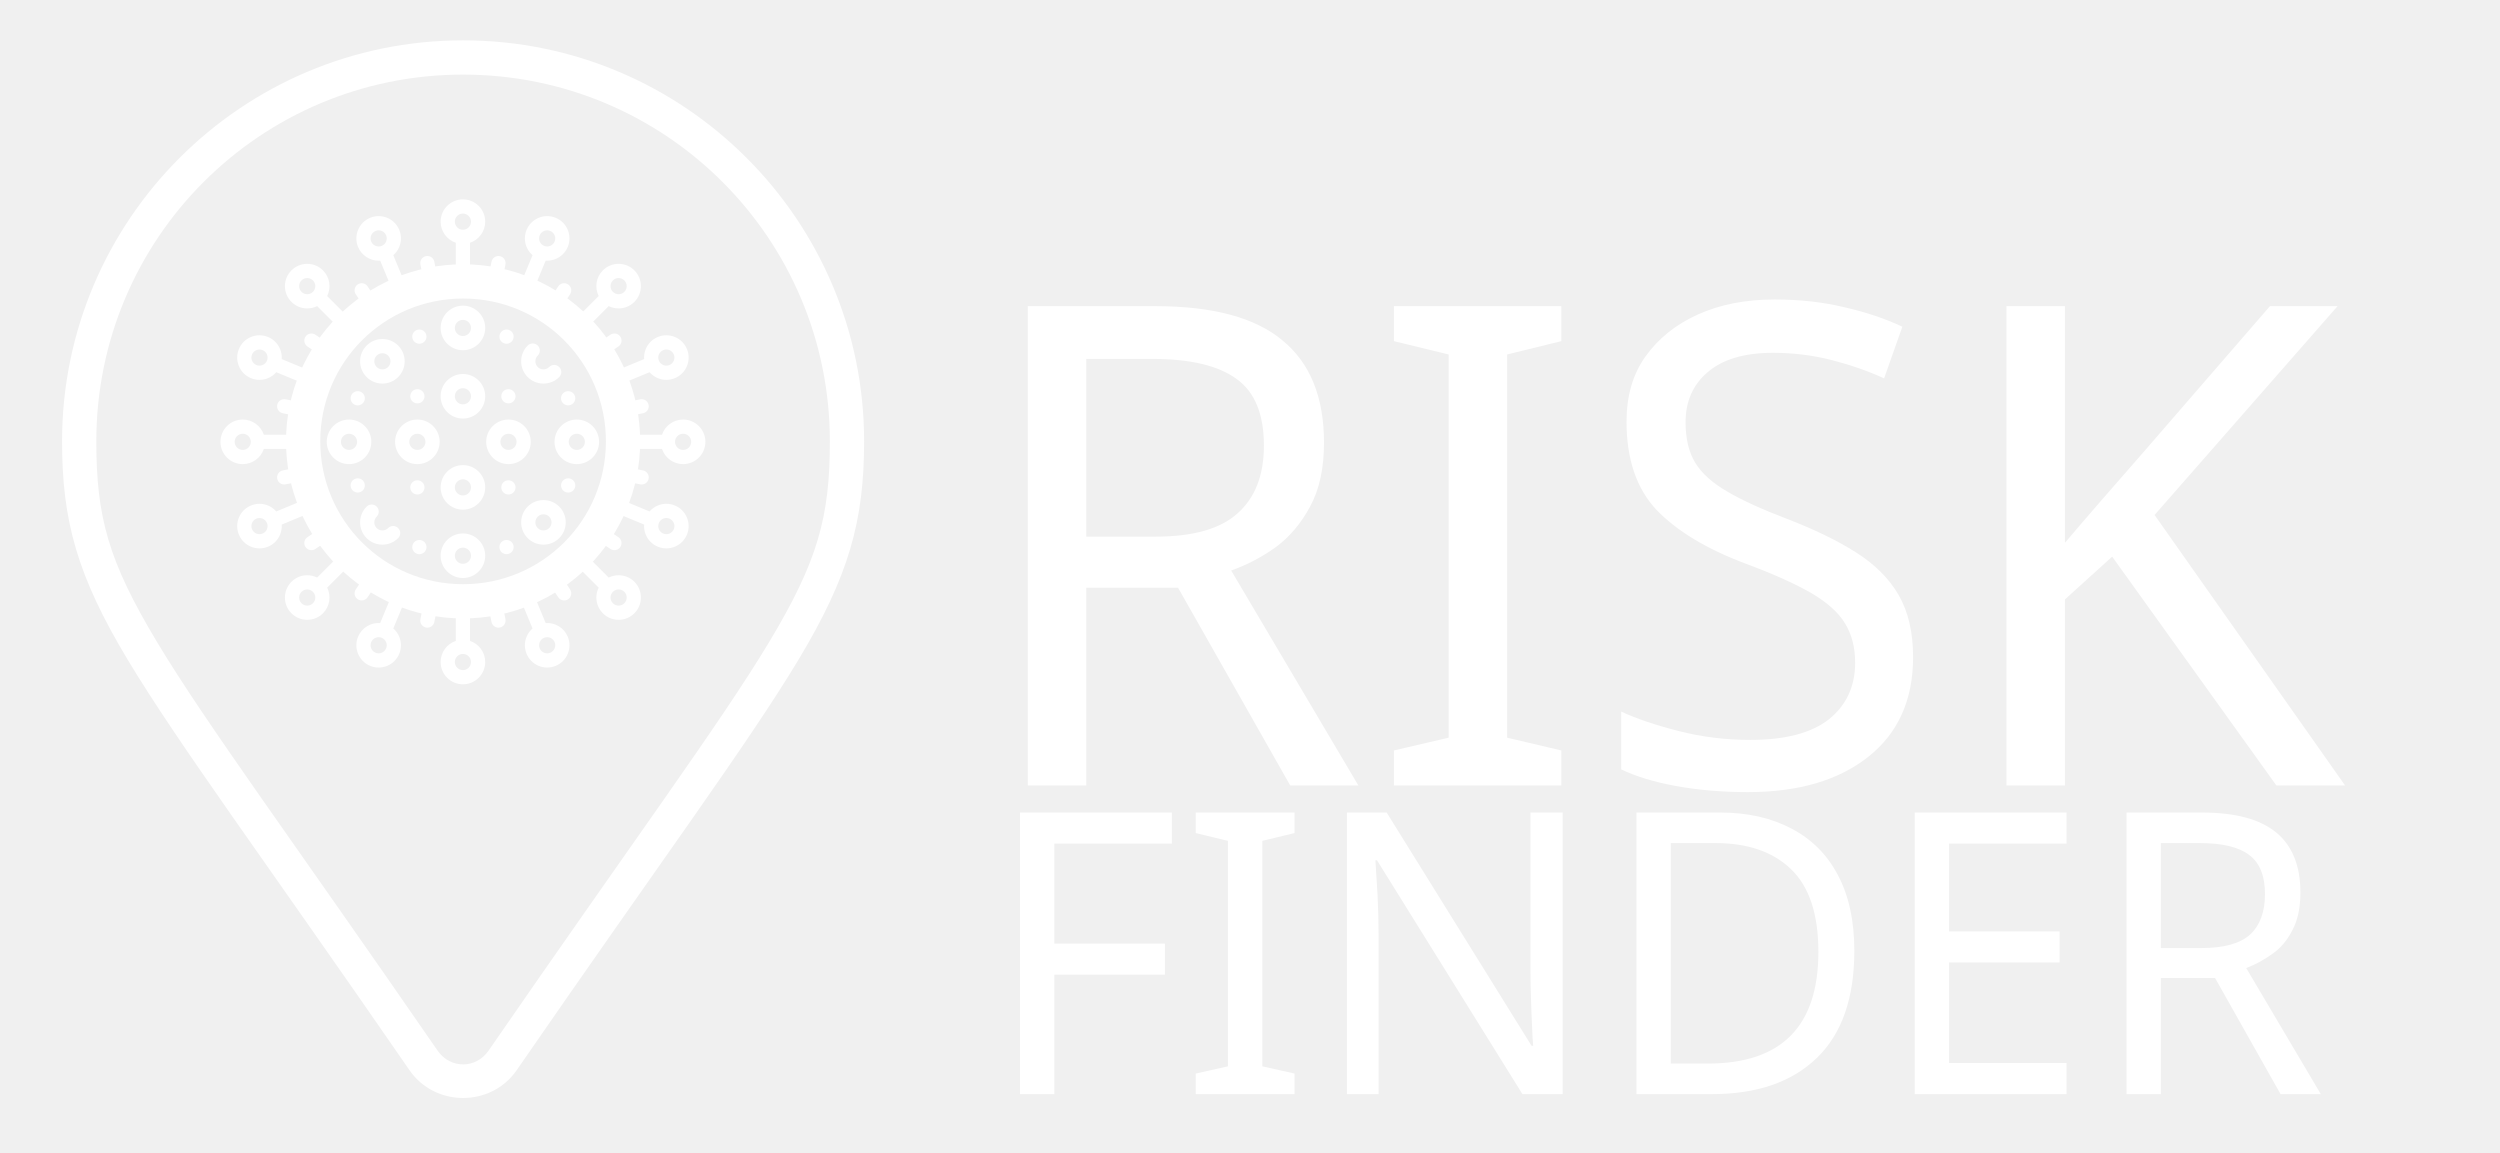
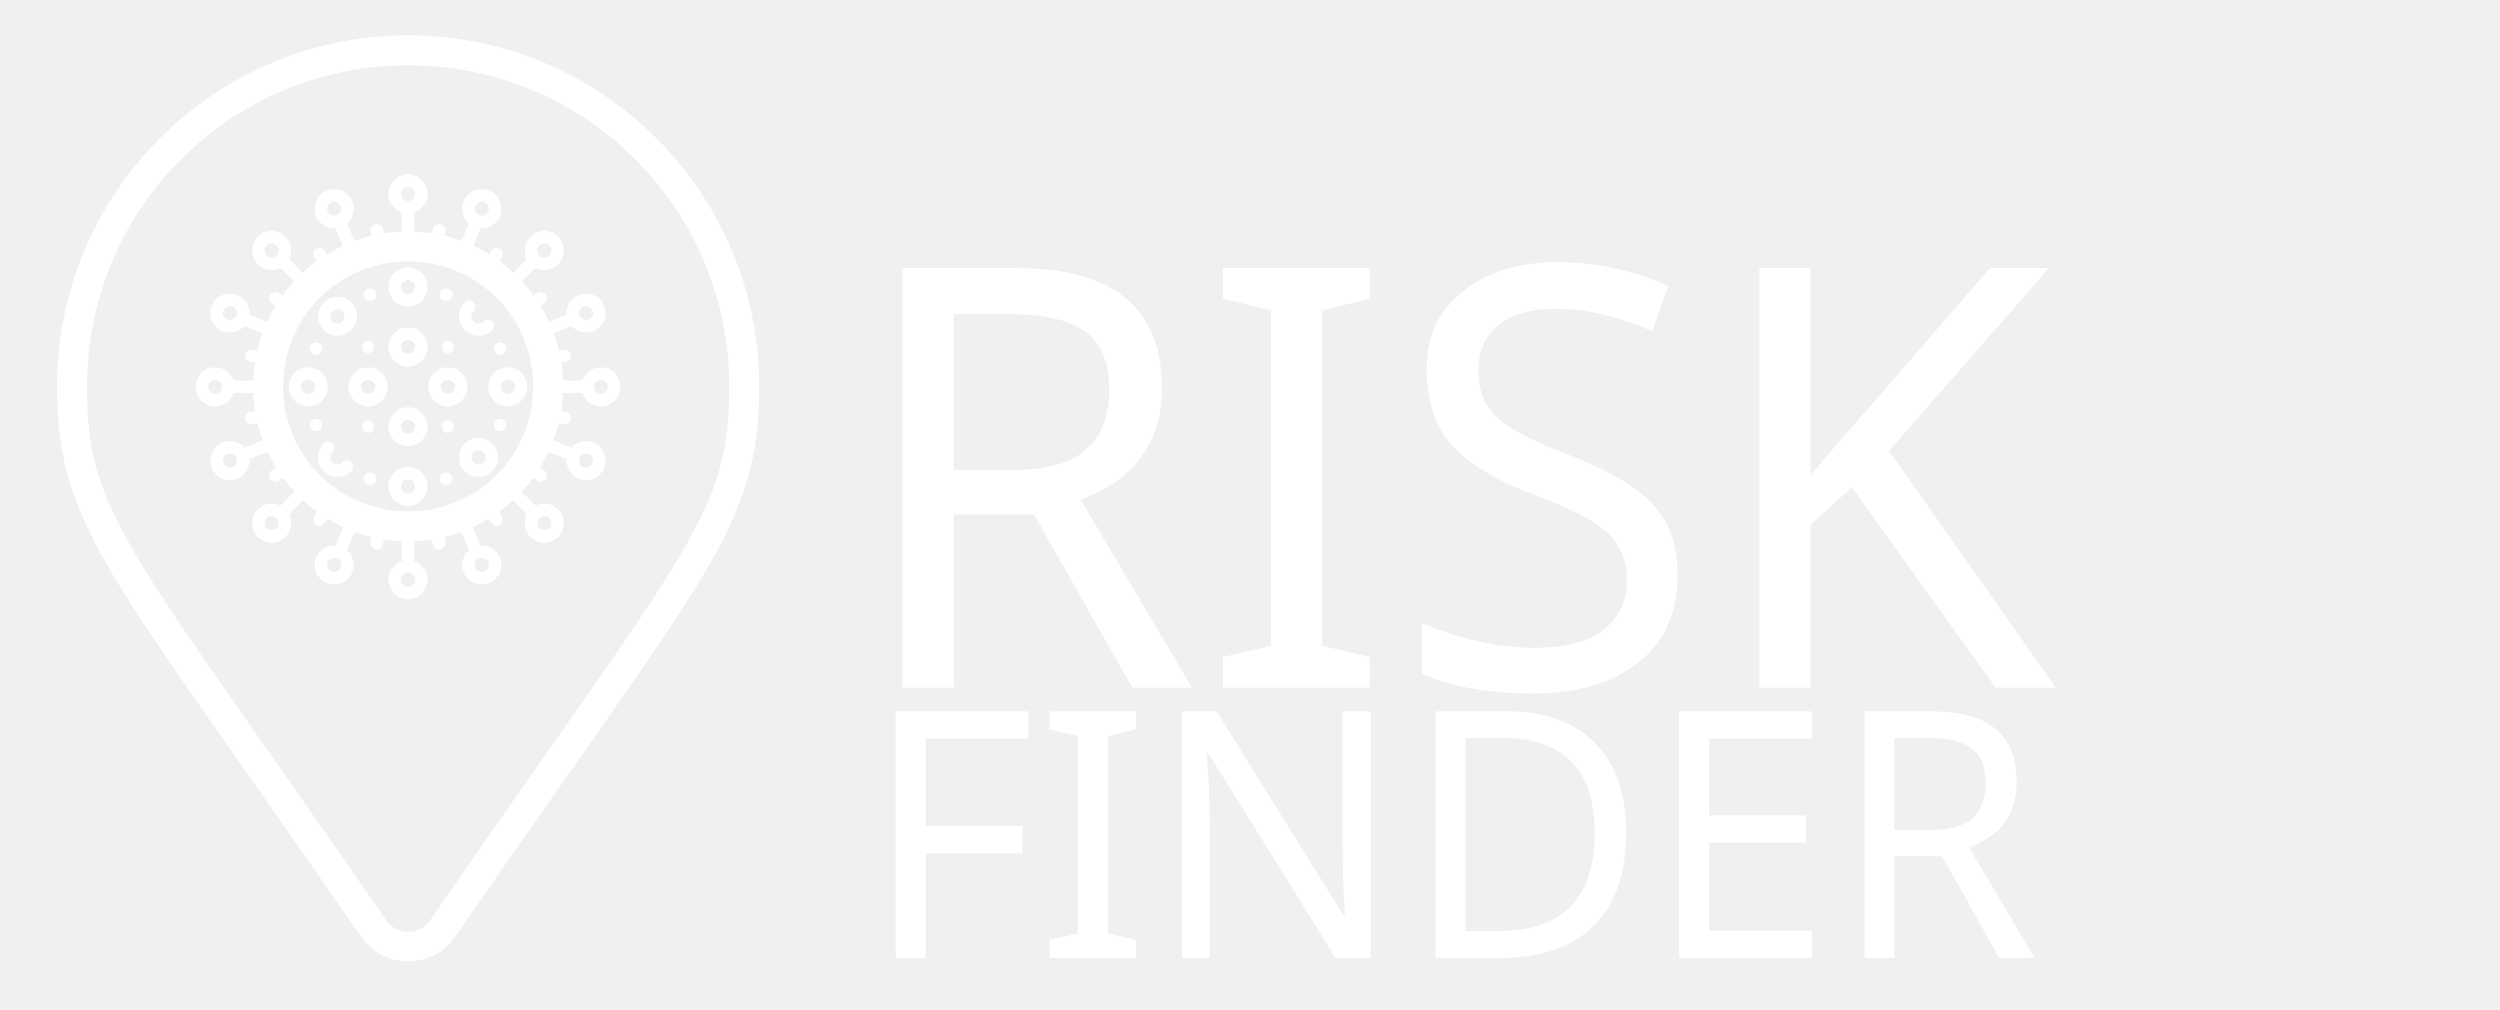
- <svg xmlns="http://www.w3.org/2000/svg" id="svg8" version="1.1" viewBox="0 0 70 33" height="32.425mm" width="70.306mm">
+ <svg xmlns="http://www.w3.org/2000/svg" id="svg8" version="1.1" viewBox="0 0 80 33" height="32.425mm" width="80.306mm">
  <defs id="defs2">
    <clipPath id="clipPath1028" clipPathUnits="userSpaceOnUse">
      <rect y="10.487" x="4.276" height="263.528" width="210.074" id="rect1030" style="display:inline;opacity:1;fill:none;fill-opacity:1;stroke:#ffffff;stroke-width:7;stroke-linecap:square;stroke-linejoin:round;stroke-miterlimit:4;stroke-dasharray:none;stroke-opacity:1" />
    </clipPath>
    <clipPath id="clipPath1032" clipPathUnits="userSpaceOnUse">
      <rect y="10.487" x="4.276" height="263.528" width="210.074" id="rect1034" style="display:inline;opacity:1;fill:none;fill-opacity:1;stroke:#ffffff;stroke-width:7;stroke-linecap:square;stroke-linejoin:round;stroke-miterlimit:4;stroke-dasharray:none;stroke-opacity:1" />
    </clipPath>
  </defs>
  <g transform="translate(-28.60184,-19.1984)" style="display:inline" id="layer2">
    <text id="text1080" y="36.669" x="60.76" style="font-style:normal;font-variant:normal;font-weight:normal;font-stretch:normal;font-size:10.583px;line-height:1.25;font-family:sans-serif;-inkscape-font-specification:sans-serif;letter-spacing:0px;word-spacing:0px;fill:#000000;fill-opacity:1;stroke:none;stroke-width:0.265" xml:space="preserve">
      <tspan style="font-style:normal;font-variant:normal;font-weight:normal;font-stretch:normal;font-family:sans-serif;-inkscape-font-specification:sans-serif;stroke-width:0.265" y="46.324" x="60.76" id="tspan1078" />
    </text>
    <text id="text1116" y="55.662" x="62.272" style="font-style:normal;font-variant:normal;font-weight:normal;font-stretch:normal;font-size:10.583px;line-height:1.25;font-family:Tapioca;-inkscape-font-specification:Tapioca;letter-spacing:0px;word-spacing:0px;fill:#000000;fill-opacity:1;stroke:none;stroke-width:0.265" xml:space="preserve">
      <tspan style="stroke-width:0.265" y="64.923" x="62.272" id="tspan1114" />
    </text>
  </g>
  <g id="layer5">
    <text transform="matrix(0.9829615,0,0,1.017334,-28.60184,-19.1984)" id="text1084-2" y="40.972" x="56.405" style="font-style:normal;font-variant:normal;font-weight:normal;font-stretch:normal;font-size:11.795px;line-height:1.25;font-family:Tapioca;-inkscape-font-specification:Tapioca;letter-spacing:0px;word-spacing:0px;display:inline;fill:#000000;fill-opacity:1;stroke:none;stroke-width:0.295" xml:space="preserve">
      <tspan style="font-style:normal;font-variant:normal;font-weight:normal;font-stretch:normal;font-size:18.872px;font-family:Calibri;-inkscape-font-specification:Calibri;fill:#ffffff;stroke-width:0.295" y="40.972" x="56.405" id="tspan1082-4">RISK</tspan>
    </text>
    <text transform="matrix(0.9829615,0,0,1.017334,-28.60184,-19.1984)" id="text1084-2-6" y="49.653" x="56.93" style="font-style:normal;font-variant:normal;font-weight:normal;font-stretch:normal;font-size:6.934px;line-height:1.25;font-family:Tapioca;-inkscape-font-specification:Tapioca;letter-spacing:0px;word-spacing:0px;display:inline;fill:#000000;fill-opacity:1;stroke:none;stroke-width:0.173" xml:space="preserve">
      <tspan style="font-style:normal;font-variant:normal;font-weight:300;font-stretch:normal;font-size:11.095px;font-family:Calibri;-inkscape-font-specification:'Calibri Light';fill:#ffffff;stroke-width:0.173" y="49.653" x="56.93" id="tspan1082-4-6">FINDER</tspan>
    </text>
  </g>
  <g transform="translate(-28.60184,-19.1984)" style="display:inline" id="layer3">
    <path transform="matrix(0.1400344,0,0,0.1400344,26.32991,16.07398)" clip-path="url(#clipPath1032)" id="path917" d="m 105.328,30.559 c -45.225,0 -81.963,36.738 -81.963,81.963 0,16.224 3.082,27.45 13.434,44.662 10.351,17.212 27.921,40.871 57.584,83.873 l 0.002,0.004 0.002,0.002 c 5.226,7.549 16.657,7.549 21.883,0 l 0.002,-0.002 0.002,-0.004 c 29.663,-43.002 47.233,-66.661 57.584,-83.873 10.351,-17.212 13.434,-28.438 13.434,-44.662 0,-45.225 -36.738,-81.963 -81.963,-81.963 z m 0,7 c 41.442,0 74.963,33.521 74.963,74.963 0,15.411 -2.428,24.421 -12.432,41.055 -10.003,16.633 -27.633,40.428 -57.346,83.502 -2.566,3.707 -7.799,3.707 -10.367,0.004 -3.7e-4,-5.5e-4 3.8e-4,-0.001 0,-0.002 -8.6e-4,-0.001 -0.003,-7.1e-4 -0.004,-0.002 C 70.431,194.005 52.802,170.21 42.799,153.576 32.795,136.942 30.365,127.933 30.365,112.521 c 0,-41.442 33.521,-74.963 74.963,-74.963 z m 0,38.77 c -19.947,0 -36.191,16.246 -36.191,36.193 0,19.947 16.244,36.191 36.191,36.191 19.947,0 36.193,-16.244 36.193,-36.191 0,-19.947 -16.246,-36.193 -36.193,-36.193 z m 0,7 c 16.164,0 29.193,13.029 29.193,29.193 0,16.164 -13.029,29.191 -29.193,29.191 -16.164,0 -29.191,-13.027 -29.191,-29.191 0,-16.164 13.027,-29.193 29.191,-29.193 z" style="color:#000000;font-style:normal;font-variant:normal;font-weight:normal;font-stretch:normal;font-size:medium;line-height:normal;font-family:sans-serif;font-variant-ligatures:normal;font-variant-position:normal;font-variant-caps:normal;font-variant-numeric:normal;font-variant-alternates:normal;font-feature-settings:normal;text-indent:0;text-align:start;text-decoration:none;text-decoration-line:none;text-decoration-style:solid;text-decoration-color:#000000;letter-spacing:normal;word-spacing:normal;text-transform:none;writing-mode:lr-tb;direction:ltr;text-orientation:mixed;dominant-baseline:auto;baseline-shift:baseline;text-anchor:start;white-space:normal;shape-padding:0;clip-rule:nonzero;display:inline;overflow:visible;visibility:visible;opacity:1;isolation:auto;mix-blend-mode:normal;color-interpolation:sRGB;color-interpolation-filters:linearRGB;solid-color:#000000;solid-opacity:1;vector-effect:none;fill:#ffffff;fill-opacity:1;fill-rule:nonzero;stroke:none;stroke-width:7;stroke-linecap:butt;stroke-linejoin:miter;stroke-miterlimit:4;stroke-dasharray:none;stroke-dashoffset:0;stroke-opacity:1;color-rendering:auto;image-rendering:auto;shape-rendering:auto;text-rendering:auto;enable-background:accumulate" />
  </g>
  <g transform="translate(-28.60184,-19.1984)" style="display:inline" id="layer1">
    <g style="fill:#ffffff;stroke:#ffffff;stroke-width:0;stroke-miterlimit:4;stroke-dasharray:none;stroke-opacity:1" transform="matrix(0.02710923,0,0,0.02710923,34.13473,24.90417)" id="g865">
      <path style="fill:#ffffff;stroke:#ffffff;stroke-width:0;stroke-miterlimit:4;stroke-dasharray:none;stroke-opacity:1" d="m 256,112.226 c -12.976,0 -23.532,10.557 -23.532,23.532 0,12.975 10.556,23.532 23.532,23.532 12.976,0 23.532,-10.557 23.532,-23.532 0,-12.975 -10.556,-23.532 -23.532,-23.532 z m 0,32.064 c -4.705,0 -8.532,-3.827 -8.532,-8.532 0,-4.704 3.828,-8.532 8.532,-8.532 4.704,0 8.532,3.828 8.532,8.532 0,4.705 -3.827,8.532 -8.532,8.532 z" id="path815" />
      <path style="fill:#ffffff;stroke:#ffffff;stroke-width:0;stroke-miterlimit:4;stroke-dasharray:none;stroke-opacity:1" d="m 256,352.71 c -12.976,0 -23.532,10.557 -23.532,23.532 0,12.975 10.557,23.532 23.532,23.532 12.975,0 23.532,-10.557 23.532,-23.532 0,-12.975 -10.556,-23.532 -23.532,-23.532 z m 0,32.064 c -4.705,0 -8.532,-3.828 -8.532,-8.532 0,-4.705 3.828,-8.532 8.532,-8.532 4.704,0 8.532,3.827 8.532,8.532 0,4.704 -3.827,8.532 -8.532,8.532 z" id="path817" />
      <path style="fill:#ffffff;stroke:#ffffff;stroke-width:0;stroke-miterlimit:4;stroke-dasharray:none;stroke-opacity:1" d="m 466.168,263.5 c 3.139,9.308 11.946,16.032 22.3,16.032 12.975,0 23.532,-10.556 23.532,-23.532 0,-12.976 -10.557,-23.532 -23.532,-23.532 -10.354,0 -19.16,6.724 -22.3,16.032 H 431.66 c -0.277,-6.542 -0.9,-13.025 -1.886,-19.419 l 16.38,-3.258 c 4.062,-0.809 6.701,-4.757 5.893,-8.819 -0.808,-4.062 -4.758,-6.701 -8.819,-5.893 l -16.382,3.258 c -1.542,-6.343 -3.434,-12.575 -5.659,-18.674 l 31.86,-13.197 c 2.356,2.707 5.308,4.867 8.72,6.28 2.904,1.203 5.954,1.804 9.005,1.804 3.051,0 6.102,-0.602 9.005,-1.804 5.807,-2.405 10.331,-6.928 12.736,-12.735 2.406,-5.808 2.405,-12.204 0,-18.011 -2.405,-5.808 -6.928,-10.33 -12.735,-12.736 -5.808,-2.405 -12.204,-2.405 -18.011,0 -5.807,2.406 -10.33,6.928 -12.735,12.736 -1.413,3.412 -1.973,7.027 -1.725,10.607 l -31.851,13.193 c -2.745,-5.903 -5.816,-11.648 -9.201,-17.21 l 13.877,-9.272 c 3.444,-2.302 4.37,-6.959 2.069,-10.403 -2.301,-3.444 -6.958,-4.37 -10.403,-2.069 l -13.886,9.279 c -3.835,-5.237 -7.965,-10.273 -12.383,-15.081 l 24.378,-24.378 c 3.214,1.601 6.777,2.453 10.473,2.453 6.286,0 12.195,-2.448 16.64,-6.892 4.445,-4.445 6.893,-10.354 6.893,-16.64 0,-6.286 -2.448,-12.195 -6.893,-16.64 -4.444,-4.444 -10.354,-6.893 -16.64,-6.893 -6.285,0 -12.195,2.448 -16.64,6.893 -7.319,7.32 -8.78,18.294 -4.422,27.095 l -24.391,24.391 c -4.767,-4.374 -9.809,-8.496 -15.093,-12.366 l 9.287,-13.898 c 2.301,-3.444 1.375,-8.102 -2.069,-10.403 -3.444,-2.301 -8.102,-1.375 -10.403,2.069 0,0 -13.231,19.706 -13.393,19.947 -2.303,3.443 -1.38,8.101 2.063,10.404 44.784,29.962 71.52,79.974 71.52,133.779 0,88.687 -72.152,160.839 -160.839,160.839 C 167.313,416.836 95.161,344.687 95.161,256 95.161,167.313 167.313,95.161 256,95.161 c 21.328,0 42.042,4.105 61.565,12.202 3.813,1.581 8.184,-0.218 9.783,-4.018 h 10e-4 L 343.356,64.7 c 0.526,0.036 1.051,0.06 1.574,0.06 9.238,0 18.022,-5.475 21.772,-14.527 4.965,-11.988 -0.748,-25.781 -12.736,-30.746 -5.807,-2.405 -12.203,-2.406 -18.011,0 -5.807,2.406 -10.33,6.928 -12.735,12.735 -2.405,5.807 -2.406,12.204 0,18.011 1.413,3.412 3.574,6.364 6.281,8.72 L 316.314,90.79 c -6.133,-2.242 -12.363,-4.132 -18.678,-5.667 l 3.252,-16.351 c 0.808,-4.062 -1.83,-8.011 -5.893,-8.819 -4.063,-0.807 -8.011,1.831 -8.819,5.893 l -3.255,16.364 c -6.406,-0.983 -12.885,-1.611 -19.422,-1.883 V 45.832 c 9.308,-3.14 16.032,-11.946 16.032,-22.3 C 279.532,10.557 268.976,0 256,0 c -12.976,0 -23.532,10.557 -23.532,23.532 0,10.354 6.724,19.16 16.032,22.3 v 34.5 c -6.571,0.277 -13.052,0.906 -19.42,1.889 l -3.257,-16.374 c -0.808,-4.062 -4.756,-6.7 -8.819,-5.893 -4.063,0.808 -6.701,4.756 -5.893,8.819 l 3.258,16.381 c -6.365,1.551 -12.599,3.438 -18.673,5.662 L 182.498,58.954 c 2.707,-2.356 4.867,-5.308 6.281,-8.72 2.406,-5.808 2.405,-12.204 0,-18.011 -2.405,-5.808 -6.928,-10.33 -12.735,-12.736 -5.808,-2.405 -12.203,-2.405 -18.011,0 -11.988,4.965 -17.701,18.758 -12.736,30.747 3.75,9.053 12.533,14.527 21.772,14.527 0.523,0 1.048,-0.024 1.574,-0.06 l 13.207,31.884 c -5.915,2.762 -11.656,5.835 -17.191,9.214 l -9.308,-13.93 c -2.301,-3.444 -6.958,-4.37 -10.403,-2.069 -3.444,2.301 -4.37,6.959 -2.069,10.403 l 9.325,13.956 c -5.248,3.851 -10.277,7.982 -15.061,12.378 l -24.461,-24.461 c 4.359,-8.801 2.898,-19.775 -4.422,-27.095 -4.445,-4.444 -10.354,-6.893 -16.64,-6.893 -6.286,0 -12.195,2.448 -16.64,6.893 -4.445,4.445 -6.893,10.354 -6.893,16.64 0,6.286 2.448,12.195 6.893,16.64 4.444,4.445 10.354,6.893 16.64,6.893 3.696,0 7.258,-0.853 10.473,-2.453 l 24.443,24.443 c -4.396,4.784 -8.527,9.813 -12.378,15.062 l -13.955,-9.325 c -3.444,-2.301 -8.102,-1.375 -10.403,2.069 -2.301,3.444 -1.375,8.101 2.069,10.403 l 13.929,9.308 c -3.379,5.536 -6.452,11.276 -9.214,17.191 L 64.693,168.643 c 0.248,-3.58 -0.312,-7.195 -1.725,-10.607 -2.405,-5.808 -6.928,-10.33 -12.735,-12.736 -5.808,-2.406 -12.204,-2.405 -18.011,0 -5.807,2.406 -10.33,6.928 -12.735,12.735 -2.405,5.807 -2.406,12.204 0,18.011 2.405,5.807 6.929,10.33 12.736,12.735 2.903,1.203 5.955,1.804 9.005,1.804 3.05,0 6.102,-0.601 9.005,-1.804 3.412,-1.413 6.364,-3.574 8.72,-6.28 l 31.862,13.197 c -2.225,6.074 -4.111,12.309 -5.662,18.673 l -16.38,-3.258 c -4.066,-0.808 -8.011,1.83 -8.819,5.893 -0.808,4.063 1.83,8.011 5.893,8.819 l 16.374,3.257 c -0.982,6.367 -1.612,12.849 -1.889,19.42 h -34.5 C 42.693,239.194 33.886,232.47 23.532,232.47 10.557,232.468 0,243.024 0,256 c 0,12.976 10.557,23.532 23.532,23.532 10.354,0 19.16,-6.724 22.3,-16.032 h 34.5 c 0.277,6.571 0.906,13.053 1.889,19.42 l -16.374,3.257 c -4.062,0.809 -6.701,4.757 -5.893,8.819 0.71,3.569 3.843,6.038 7.348,6.038 0.485,0 0.978,-0.047 1.471,-0.146 l 16.38,-3.258 c 1.551,6.364 3.438,12.599 5.662,18.673 L 58.953,329.5 c -2.356,-2.707 -5.308,-4.867 -8.72,-6.28 -5.808,-2.405 -12.204,-2.405 -18.011,0 -5.807,2.405 -10.331,6.928 -12.736,12.735 -2.406,5.808 -2.405,12.204 0,18.011 2.405,5.808 6.928,10.33 12.735,12.736 2.904,1.203 5.955,1.804 9.006,1.804 3.05,0 6.102,-0.602 9.005,-1.804 5.807,-2.406 10.33,-6.928 12.735,-12.736 1.413,-3.412 1.973,-7.027 1.725,-10.607 L 96.583,330.15 c 2.762,5.915 5.835,11.655 9.214,17.191 l -13.929,9.307 c -3.444,2.302 -4.37,6.959 -2.069,10.403 1.446,2.164 3.822,3.334 6.243,3.334 1.432,0 2.88,-0.41 4.16,-1.265 l 13.955,-9.325 c 3.851,5.248 7.983,10.277 12.378,15.062 L 102.093,399.3 c -3.214,-1.601 -6.777,-2.453 -10.473,-2.453 -6.286,0 -12.195,2.448 -16.64,6.892 -4.445,4.445 -6.893,10.354 -6.893,16.64 0,6.286 2.448,12.195 6.893,16.64 4.444,4.444 10.354,6.893 16.64,6.893 6.285,0 12.195,-2.448 16.64,-6.893 7.319,-7.32 8.78,-18.294 4.422,-27.095 l 24.461,-24.461 c 4.784,4.396 9.813,8.527 15.061,12.378 l -9.325,13.956 c -2.301,3.444 -1.375,8.102 2.069,10.403 1.28,0.855 2.728,1.265 4.16,1.265 2.421,0 4.797,-1.17 6.243,-3.334 l 9.308,-13.93 c 5.536,3.379 11.277,6.452 17.191,9.214 L 168.643,447.3 c -9.8,-0.661 -19.383,4.901 -23.345,14.466 -4.965,11.988 0.748,25.781 12.736,30.746 2.904,1.203 5.954,1.804 9.005,1.804 3.05,0 6.102,-0.602 9.005,-1.804 5.807,-2.406 10.33,-6.928 12.735,-12.735 2.405,-5.807 2.406,-12.204 0,-18.011 -1.413,-3.412 -3.574,-6.364 -6.281,-8.72 l 13.198,-31.862 c 6.074,2.224 12.309,4.111 18.673,5.662 l -3.258,16.381 c -0.808,4.062 1.83,8.011 5.893,8.819 0.494,0.098 0.986,0.146 1.471,0.146 3.505,0 6.638,-2.47 7.348,-6.039 l 3.257,-16.374 c 6.367,0.982 12.849,1.611 19.42,1.889 v 34.5 c -9.308,3.14 -16.032,11.946 -16.032,22.3 0,12.975 10.556,23.532 23.532,23.532 12.976,0 23.532,-10.557 23.532,-23.532 0,-10.354 -6.724,-19.16 -16.032,-22.3 v -34.5 c 6.571,-0.277 13.052,-0.906 19.42,-1.889 l 3.257,16.374 c 0.71,3.569 3.843,6.039 7.348,6.039 0.485,0 0.977,-0.047 1.471,-0.146 4.063,-0.808 6.701,-4.756 5.893,-8.819 l -3.258,-16.381 c 6.365,-1.551 12.599,-3.438 18.673,-5.662 l 13.198,31.862 c -2.707,2.356 -4.867,5.308 -6.281,8.72 -2.406,5.808 -2.405,12.204 0,18.011 2.405,5.808 6.928,10.33 12.735,12.736 2.904,1.203 5.955,1.804 9.005,1.804 3.05,0 6.102,-0.602 9.005,-1.804 11.988,-4.965 17.701,-18.758 12.736,-30.747 -3.963,-9.565 -13.545,-15.129 -23.346,-14.467 l -13.207,-31.884 c 5.915,-2.762 11.656,-5.835 17.191,-9.214 l 9.308,13.93 c 1.446,2.164 3.822,3.334 6.243,3.334 1.432,0 2.88,-0.409 4.16,-1.265 3.444,-2.301 4.37,-6.959 2.069,-10.403 l -9.325,-13.956 c 5.248,-3.851 10.277,-7.982 15.061,-12.378 l 24.461,24.461 c -4.359,8.801 -2.898,19.775 4.421,27.095 4.445,4.444 10.354,6.893 16.64,6.893 6.286,0 12.195,-2.448 16.64,-6.893 4.445,-4.445 6.893,-10.354 6.893,-16.64 0,-6.286 -2.448,-12.195 -6.893,-16.64 -4.444,-4.445 -10.354,-6.893 -16.64,-6.893 -3.696,0 -7.258,0.853 -10.473,2.453 l -24.443,-24.443 c 4.396,-4.784 8.527,-9.813 12.378,-15.062 l 13.955,9.325 c 1.28,0.855 2.728,1.265 4.16,1.265 2.421,0 4.797,-1.17 6.243,-3.334 2.301,-3.444 1.375,-8.101 -2.069,-10.403 L 406.2,347.34 c 3.379,-5.536 6.452,-11.277 9.214,-17.191 l 31.891,13.209 c -0.248,3.58 0.312,7.195 1.725,10.607 2.405,5.808 6.928,10.33 12.735,12.736 2.904,1.203 5.955,1.804 9.005,1.804 3.051,0 6.102,-0.602 9.006,-1.804 5.807,-2.406 10.33,-6.928 12.735,-12.735 2.405,-5.807 2.406,-12.204 0,-18.011 -2.405,-5.807 -6.929,-10.33 -12.736,-12.735 -5.807,-2.406 -12.203,-2.406 -18.011,0 -3.412,1.413 -6.364,3.574 -8.72,6.28 l -31.862,-13.197 c 2.225,-6.074 4.111,-12.309 5.662,-18.673 l 16.38,3.258 c 0.494,0.099 0.986,0.146 1.471,0.146 3.505,0 6.638,-2.47 7.348,-6.038 0.808,-4.062 -1.83,-8.011 -5.893,-8.819 l -16.374,-3.257 c 0.982,-6.367 1.612,-12.849 1.889,-19.42 z m -3.279,-99.727 c 0.873,-2.105 2.512,-3.746 4.618,-4.618 1.053,-0.436 2.159,-0.654 3.265,-0.654 1.106,0 2.212,0.218 3.266,0.654 2.105,0.872 3.745,2.512 4.617,4.618 0.873,2.105 0.873,4.425 0,6.53 -0.872,2.105 -2.512,3.745 -4.618,4.617 -2.105,0.872 -4.424,0.873 -6.53,0 -2.105,-0.872 -3.745,-2.512 -4.617,-4.617 -0.873,-2.105 -0.873,-4.424 -10e-4,-6.53 z M 159.156,44.493 c -1.8,-4.347 0.271,-9.348 4.618,-11.148 1.053,-0.436 2.159,-0.654 3.265,-0.654 1.106,0 2.212,0.218 3.265,0.654 2.105,0.873 3.745,2.512 4.617,4.618 0.873,2.105 0.873,4.425 0,6.53 -0.872,2.104 -2.511,3.744 -4.616,4.616 h -0.001 c -0.001,10e-4 -0.002,10e-4 -0.002,10e-4 -4.346,1.801 -9.346,-0.271 -11.146,-4.617 z m 177.923,-6.531 c 0.872,-2.105 2.512,-3.745 4.617,-4.618 1.053,-0.436 2.159,-0.654 3.265,-0.654 1.106,0 2.212,0.218 3.265,0.654 4.347,1.8 6.418,6.801 4.618,11.147 -1.8,4.346 -6.8,6.417 -11.146,4.619 0,0 -10e-4,0 -0.002,-10e-4 0,0 -0.001,0 -0.002,0 -2.104,-0.873 -3.743,-2.512 -4.616,-4.617 -0.871,-2.104 -0.871,-4.424 0.001,-6.53 z M 256,15 c 4.705,0 8.532,3.828 8.532,8.532 0,4.704 -3.828,8.532 -8.532,8.532 -4.704,0 -8.532,-3.828 -8.532,-8.532 C 247.468,18.828 251.295,15 256,15 Z M 44.493,174.921 c -2.106,0.873 -4.425,0.873 -6.53,0 -2.106,-0.872 -3.746,-2.512 -4.618,-4.617 -0.873,-2.105 -0.873,-4.425 0,-6.53 0.872,-2.105 2.512,-3.746 4.617,-4.618 1.053,-0.436 2.159,-0.654 3.266,-0.654 1.106,0 2.212,0.218 3.265,0.654 2.105,0.872 3.745,2.512 4.618,4.618 0.872,2.105 0.872,4.425 0,6.53 -0.873,2.105 -2.512,3.745 -4.618,4.617 z m 4.618,173.306 c -0.873,2.105 -2.512,3.746 -4.618,4.618 -2.106,0.873 -4.425,0.873 -6.531,0 -2.105,-0.872 -3.745,-2.512 -4.617,-4.618 -0.873,-2.105 -0.873,-4.425 0,-6.53 0.872,-2.105 2.512,-3.745 4.618,-4.617 1.053,-0.436 2.159,-0.654 3.265,-0.654 1.106,0 2.212,0.218 3.265,0.654 2.105,0.872 3.745,2.512 4.617,4.617 0.873,2.105 0.873,4.424 10e-4,6.53 z M 85.587,97.653 c -1.612,-1.611 -2.499,-3.754 -2.499,-6.033 0,-2.279 0.887,-4.421 2.499,-6.034 1.612,-1.611 3.754,-2.499 6.033,-2.499 2.279,0 4.421,0.888 6.033,2.499 3.327,3.327 3.327,8.74 0,12.066 -1.612,1.612 -3.754,2.5 -6.033,2.5 -2.279,0.001 -4.421,-0.886 -6.033,-2.499 z M 23.532,264.532 C 18.827,264.532 15,260.704 15,256 c 0,-4.704 3.828,-8.532 8.532,-8.532 4.704,0 8.532,3.828 8.532,8.532 0,4.704 -3.827,8.532 -8.532,8.532 z m 74.122,161.881 c -1.612,1.612 -3.754,2.5 -6.033,2.5 -2.279,0 -4.421,-0.888 -6.033,-2.5 -1.612,-1.612 -2.499,-3.754 -2.499,-6.033 0,-2.279 0.887,-4.421 2.499,-6.033 1.612,-1.612 3.754,-2.499 6.033,-2.499 2.279,0 4.421,0.888 6.033,2.499 3.326,3.326 3.326,8.739 0,12.066 z m 77.267,47.625 c -0.872,2.105 -2.512,3.745 -4.617,4.618 -2.105,0.872 -4.424,0.872 -6.53,0 -4.347,-1.8 -6.418,-6.801 -4.618,-11.148 1.8,-4.346 6.799,-6.416 11.144,-4.62 10e-4,0 0.003,0.001 0.004,0.002 0.001,0.001 0.003,0.001 0.004,0.001 2.104,0.873 3.741,2.512 4.614,4.616 0.871,2.105 0.871,4.425 -0.001,6.531 z m 177.923,-6.531 c 1.8,4.347 -0.271,9.348 -4.618,11.148 -2.105,0.873 -4.424,0.873 -6.53,0 -2.105,-0.873 -3.745,-2.512 -4.617,-4.618 -0.873,-2.105 -0.873,-4.425 0,-6.53 0.872,-2.104 2.511,-3.744 4.615,-4.616 h 10e-4 c 0.001,-0.001 0.002,-0.001 0.002,-0.001 1.064,-0.441 2.167,-0.649 3.252,-0.649 3.351,-10e-4 6.536,1.984 7.895,5.266 z M 256,497 c -4.705,0 -8.532,-3.828 -8.532,-8.532 0,-4.704 3.828,-8.532 8.532,-8.532 4.704,0 8.532,3.828 8.532,8.532 0,4.704 -3.827,8.532 -8.532,8.532 z M 467.507,337.079 c 2.106,-0.873 4.425,-0.873 6.53,0 2.106,0.872 3.746,2.512 4.618,4.617 0.873,2.105 0.873,4.425 0,6.53 -0.872,2.105 -2.512,3.746 -4.617,4.618 -2.106,0.873 -4.425,0.873 -6.531,0 -2.105,-0.872 -3.745,-2.512 -4.618,-4.618 -0.872,-2.105 -0.872,-4.425 0,-6.53 0.873,-2.105 2.512,-3.745 4.618,-4.617 z m 20.961,-89.611 c 4.705,0 8.532,3.828 8.532,8.532 0,4.704 -3.828,8.532 -8.532,8.532 -4.704,0 -8.532,-3.828 -8.532,-8.532 0,-4.704 3.827,-8.532 8.532,-8.532 z M 414.346,85.587 c 1.612,-1.612 3.754,-2.5 6.033,-2.5 2.279,0 4.421,0.888 6.033,2.5 1.612,1.612 2.499,3.754 2.499,6.033 0,2.279 -0.887,4.421 -2.499,6.033 -1.612,1.612 -3.754,2.499 -6.033,2.499 -2.279,0 -4.421,-0.888 -6.033,-2.499 -3.326,-3.326 -3.326,-8.739 0,-12.066 z m 12.067,328.76 c 1.612,1.611 2.499,3.754 2.499,6.033 0,2.279 -0.887,4.421 -2.499,6.034 -1.612,1.611 -3.754,2.499 -6.033,2.499 -2.279,0 -4.421,-0.888 -6.033,-2.499 -3.327,-3.327 -3.327,-8.74 0,-12.066 1.612,-1.612 3.754,-2.5 6.033,-2.5 2.279,-0.001 4.421,0.886 6.033,2.499 z" id="path819" />
      <path style="fill:#ffffff;stroke:#ffffff;stroke-width:0;stroke-miterlimit:4;stroke-dasharray:none;stroke-opacity:1" d="m 399.774,256 c 0,-12.976 -10.557,-23.532 -23.533,-23.532 -12.976,0 -23.532,10.557 -23.532,23.532 0,12.975 10.557,23.532 23.532,23.532 12.977,0 23.533,-10.556 23.533,-23.532 z m -32.065,0 c 0,-4.705 3.828,-8.532 8.532,-8.532 4.705,0 8.533,3.828 8.533,8.532 0,4.704 -3.828,8.532 -8.533,8.532 -4.704,0 -8.532,-3.827 -8.532,-8.532 z" id="path821" />
      <path style="fill:#ffffff;stroke:#ffffff;stroke-width:0;stroke-miterlimit:4;stroke-dasharray:none;stroke-opacity:1" d="m 112.226,256 c 0,12.976 10.557,23.532 23.533,23.532 12.976,0 23.532,-10.557 23.532,-23.532 0,-12.975 -10.557,-23.532 -23.532,-23.532 -12.977,0 -23.533,10.556 -23.533,23.532 z m 32.065,0 c 0,4.705 -3.828,8.532 -8.532,8.532 -4.705,0 -8.533,-3.828 -8.533,-8.532 0,-4.704 3.828,-8.532 8.533,-8.532 4.704,0 8.532,3.827 8.532,8.532 z" id="path823" />
      <path style="fill:#ffffff;stroke:#ffffff;stroke-width:0;stroke-miterlimit:4;stroke-dasharray:none;stroke-opacity:1" d="m 154.336,154.336 c -4.445,4.445 -6.893,10.354 -6.893,16.64 0,6.286 2.448,12.195 6.893,16.64 4.444,4.444 10.354,6.893 16.64,6.893 6.286,0 12.195,-2.448 16.64,-6.893 4.445,-4.445 6.893,-10.354 6.893,-16.64 0,-6.286 -2.448,-12.195 -6.893,-16.64 -4.444,-4.445 -10.354,-6.893 -16.64,-6.893 -6.286,0 -12.195,2.449 -16.64,6.893 z m 25.172,16.64 c 0,2.279 -0.887,4.421 -2.499,6.034 -1.612,1.611 -3.754,2.499 -6.033,2.499 -2.279,0 -4.421,-0.888 -6.033,-2.5 -1.612,-1.612 -2.499,-3.754 -2.499,-6.033 0,-2.279 0.887,-4.421 2.499,-6.033 1.612,-1.612 3.754,-2.499 6.033,-2.499 2.279,0 4.421,0.887 6.033,2.499 1.612,1.612 2.499,3.754 2.499,6.033 z" id="path825" />
      <path style="fill:#ffffff;stroke:#ffffff;stroke-width:0;stroke-miterlimit:4;stroke-dasharray:none;stroke-opacity:1" d="m 341.024,364.556 c 6.286,0 12.195,-2.448 16.64,-6.892 4.445,-4.445 6.893,-10.354 6.893,-16.64 0,-6.286 -2.448,-12.195 -6.893,-16.64 -4.444,-4.444 -10.354,-6.893 -16.64,-6.893 -6.286,0 -12.195,2.448 -16.64,6.893 -4.445,4.445 -6.893,10.354 -6.893,16.64 0,6.286 2.448,12.195 6.893,16.64 4.445,4.444 10.354,6.892 16.64,6.892 z m -6.033,-29.566 c 1.612,-1.611 3.754,-2.499 6.033,-2.499 2.279,0 4.421,0.888 6.033,2.499 1.612,1.612 2.499,3.754 2.499,6.033 0,2.279 -0.887,4.421 -2.499,6.033 -1.612,1.612 -3.754,2.499 -6.033,2.499 -2.279,0 -4.421,-0.887 -6.033,-2.5 -1.612,-1.611 -2.499,-3.754 -2.499,-6.033 0,-2.279 0.887,-4.419 2.499,-6.032 z" id="path827" />
      <path style="fill:#ffffff;stroke:#ffffff;stroke-width:0;stroke-miterlimit:4;stroke-dasharray:none;stroke-opacity:1" d="m 347.057,177.01 c -1.612,1.611 -3.754,2.499 -6.033,2.499 -2.279,0 -4.421,-0.888 -6.033,-2.5 -1.612,-1.612 -2.499,-3.754 -2.499,-6.033 0,-2.279 0.887,-4.421 2.499,-6.033 2.929,-2.929 2.929,-7.678 0,-10.607 -2.929,-2.929 -7.678,-2.929 -10.606,0 -4.445,4.445 -6.893,10.354 -6.893,16.64 0,6.286 2.448,12.195 6.893,16.64 4.444,4.444 10.354,6.893 16.64,6.893 6.286,0 12.195,-2.448 16.64,-6.893 2.929,-2.929 2.929,-7.678 0,-10.607 -2.93,-2.928 -7.679,-2.928 -10.608,0.001 z" id="path829" />
      <path style="fill:#ffffff;stroke:#ffffff;stroke-width:0;stroke-miterlimit:4;stroke-dasharray:none;stroke-opacity:1" d="m 170.976,364.556 c 6.286,0 12.195,-2.448 16.64,-6.893 2.929,-2.929 2.929,-7.678 0,-10.607 -2.929,-2.929 -7.678,-2.928 -10.606,0 -1.612,1.612 -3.754,2.499 -6.033,2.499 -2.279,0 -4.421,-0.887 -6.033,-2.5 -1.612,-1.611 -2.499,-3.754 -2.499,-6.033 0,-2.278 0.887,-4.421 2.499,-6.033 2.929,-2.929 2.929,-7.678 0,-10.607 -2.928,-2.929 -7.677,-2.929 -10.606,0 -4.445,4.445 -6.893,10.354 -6.893,16.64 0,6.286 2.448,12.195 6.893,16.64 4.443,4.446 10.352,6.894 16.638,6.894 z" id="path831" />
      <path style="fill:#ffffff;stroke:#ffffff;stroke-width:0;stroke-miterlimit:4;stroke-dasharray:none;stroke-opacity:1" d="m 256,184.371 c -12.976,0 -23.532,10.557 -23.532,23.532 0,12.975 10.557,23.532 23.532,23.532 12.975,0 23.532,-10.557 23.532,-23.532 0,-12.975 -10.556,-23.532 -23.532,-23.532 z m 0,32.065 c -4.705,0 -8.532,-3.828 -8.532,-8.532 0,-4.705 3.828,-8.532 8.532,-8.532 4.704,0 8.532,3.827 8.532,8.532 0,4.704 -3.827,8.532 -8.532,8.532 z" id="path833" />
      <path style="fill:#ffffff;stroke:#ffffff;stroke-width:0;stroke-miterlimit:4;stroke-dasharray:none;stroke-opacity:1" d="m 256,280.564 c -12.976,0 -23.532,10.557 -23.532,23.532 0,12.975 10.557,23.532 23.532,23.532 12.975,0 23.532,-10.557 23.532,-23.532 0,-12.975 -10.556,-23.532 -23.532,-23.532 z m 0,32.065 c -4.705,0 -8.532,-3.827 -8.532,-8.532 0,-4.705 3.828,-8.532 8.532,-8.532 4.704,0 8.532,3.828 8.532,8.532 0,4.705 -3.827,8.532 -8.532,8.532 z" id="path835" />
      <path style="fill:#ffffff;stroke:#ffffff;stroke-width:0;stroke-miterlimit:4;stroke-dasharray:none;stroke-opacity:1" d="m 327.629,256 c 0,-12.976 -10.557,-23.532 -23.532,-23.532 -12.975,0 -23.533,10.556 -23.533,23.532 0,12.976 10.557,23.532 23.532,23.532 12.975,0 23.533,-10.556 23.533,-23.532 z m -23.532,8.532 c -4.705,0 -8.532,-3.828 -8.532,-8.532 0,-4.704 3.828,-8.532 8.532,-8.532 4.704,0 8.532,3.828 8.532,8.532 0,4.704 -3.828,8.532 -8.532,8.532 z" id="path837" />
      <path style="fill:#ffffff;stroke:#ffffff;stroke-width:0;stroke-miterlimit:4;stroke-dasharray:none;stroke-opacity:1" d="m 231.436,256 c 0,-12.976 -10.557,-23.532 -23.532,-23.532 -12.975,0 -23.533,10.556 -23.533,23.532 0,12.976 10.557,23.532 23.532,23.532 12.975,0 23.533,-10.556 23.533,-23.532 z m -23.533,8.532 c -4.705,0 -8.532,-3.828 -8.532,-8.532 0,-4.704 3.828,-8.532 8.532,-8.532 4.704,0 8.532,3.828 8.532,8.532 0,4.704 -3.827,8.532 -8.532,8.532 z" id="path839" />
      <path style="fill:#ffffff;stroke:#ffffff;stroke-width:0;stroke-miterlimit:4;stroke-dasharray:none;stroke-opacity:1" d="m 207.903,215.403 h 0.08 c 4.142,0 7.46,-3.358 7.46,-7.5 0,-4.142 -3.398,-7.5 -7.54,-7.5 -4.142,0 -7.5,3.358 -7.5,7.5 0,4.142 3.358,7.5 7.5,7.5 z" id="path841" />
      <path style="fill:#ffffff;stroke:#ffffff;stroke-width:0;stroke-miterlimit:4;stroke-dasharray:none;stroke-opacity:1" d="m 207.983,311.597 c 4.142,0 7.46,-3.358 7.46,-7.5 0,-4.142 -3.398,-7.5 -7.54,-7.5 -4.142,0 -7.5,3.358 -7.5,7.5 0,4.142 3.358,7.5 7.5,7.5 z" id="path843" />
      <path style="fill:#ffffff;stroke:#ffffff;stroke-width:0;stroke-miterlimit:4;stroke-dasharray:none;stroke-opacity:1" d="m 296.517,207.903 c 0,4.142 3.358,7.5 7.5,7.5 h 0.08 c 4.142,0 7.46,-3.358 7.46,-7.5 0,-4.142 -3.398,-7.5 -7.54,-7.5 -4.142,0 -7.5,3.358 -7.5,7.5 z" id="path845" />
      <path style="fill:#ffffff;stroke:#ffffff;stroke-width:0;stroke-miterlimit:4;stroke-dasharray:none;stroke-opacity:1" d="m 209.991,152.428 c 0.957,0 1.93,-0.184 2.869,-0.574 l 0.074,-0.03 c 3.827,-1.586 5.606,-5.958 4.02,-9.785 -1.586,-3.827 -6.011,-5.627 -9.837,-4.041 -3.827,1.586 -5.643,5.974 -4.057,9.8 1.197,2.888 3.989,4.63 6.931,4.63 z" id="path847" />
      <path style="fill:#ffffff;stroke:#ffffff;stroke-width:0;stroke-miterlimit:4;stroke-dasharray:none;stroke-opacity:1" d="m 364.205,203.079 c -3.823,1.595 -5.629,5.987 -4.034,9.81 1.201,2.879 3.989,4.614 6.925,4.614 0.963,0 1.941,-0.187 2.885,-0.581 l 0.074,-0.031 c 3.823,-1.595 5.592,-5.972 3.997,-9.794 -1.596,-3.823 -6.026,-5.613 -9.847,-4.018 z" id="path849" />
      <path style="fill:#ffffff;stroke:#ffffff;stroke-width:0;stroke-miterlimit:4;stroke-dasharray:none;stroke-opacity:1" d="m 144.917,309.532 c 0.957,0 1.93,-0.185 2.869,-0.574 l 0.074,-0.031 c 3.827,-1.586 5.606,-5.958 4.02,-9.785 -1.586,-3.827 -6.011,-5.627 -9.837,-4.042 -3.827,1.586 -5.643,5.974 -4.057,9.8 1.197,2.889 3.989,4.632 6.931,4.632 z" id="path851" />
      <path style="fill:#ffffff;stroke:#ffffff;stroke-width:0;stroke-miterlimit:4;stroke-dasharray:none;stroke-opacity:1" d="m 299.146,360.176 c -3.827,1.586 -5.643,5.974 -4.057,9.8 1.197,2.888 3.989,4.63 6.931,4.63 0.957,0 1.93,-0.185 2.869,-0.573 l 0.074,-0.031 c 3.827,-1.586 5.606,-5.958 4.02,-9.784 -1.586,-3.827 -6.011,-5.628 -9.837,-4.042 z" id="path853" />
      <path style="fill:#ffffff;stroke:#ffffff;stroke-width:0;stroke-miterlimit:4;stroke-dasharray:none;stroke-opacity:1" d="m 304.017,296.597 c -4.142,0 -7.5,3.358 -7.5,7.5 0,4.142 3.358,7.5 7.5,7.5 h 0.08 c 4.142,0 7.46,-3.358 7.46,-7.5 0,-4.142 -3.398,-7.5 -7.54,-7.5 z" id="path855" />
      <path style="fill:#ffffff;stroke:#ffffff;stroke-width:0;stroke-miterlimit:4;stroke-dasharray:none;stroke-opacity:1" d="m 138.01,207.143 c -1.59,3.825 0.221,8.215 4.045,9.805 0.941,0.392 1.917,0.577 2.877,0.577 2.939,0 5.729,-1.739 6.928,-4.622 l 0.031,-0.074 c 1.59,-3.824 -0.236,-8.177 -4.061,-9.768 -3.823,-1.59 -8.229,0.257 -9.82,4.082 z" id="path857" />
      <path style="fill:#ffffff;stroke:#ffffff;stroke-width:0;stroke-miterlimit:4;stroke-dasharray:none;stroke-opacity:1" d="m 304.896,137.97 c -3.834,-1.568 -8.229,0.305 -9.797,4.138 -1.569,3.833 0.267,8.213 4.101,9.782 0.93,0.38 1.892,0.561 2.838,0.561 2.955,0 5.756,-1.758 6.944,-4.662 l 0.03,-0.074 c 1.568,-3.834 -0.283,-8.176 -4.116,-9.745 z" id="path859" />
      <path style="fill:#ffffff;stroke:#ffffff;stroke-width:0;stroke-miterlimit:4;stroke-dasharray:none;stroke-opacity:1" d="m 207.13,374.051 c 0.941,0.392 1.917,0.577 2.877,0.577 2.939,0 5.729,-1.739 6.928,-4.622 l 0.031,-0.074 c 1.59,-3.824 -0.236,-8.177 -4.061,-9.768 -3.823,-1.59 -8.229,0.257 -9.82,4.082 -1.59,3.825 0.221,8.215 4.045,9.805 z" id="path861" />
      <path style="fill:#ffffff;stroke:#ffffff;stroke-width:0;stroke-miterlimit:4;stroke-dasharray:none;stroke-opacity:1" d="m 374.039,304.931 0.031,-0.074 c 1.59,-3.825 -0.236,-8.178 -4.061,-9.768 -3.824,-1.589 -8.229,0.258 -9.82,4.083 -1.59,3.824 0.221,8.214 4.045,9.805 0.941,0.392 1.917,0.577 2.877,0.577 2.939,0 5.729,-1.74 6.928,-4.623 z" id="path863" />
    </g>
  </g>
</svg>
